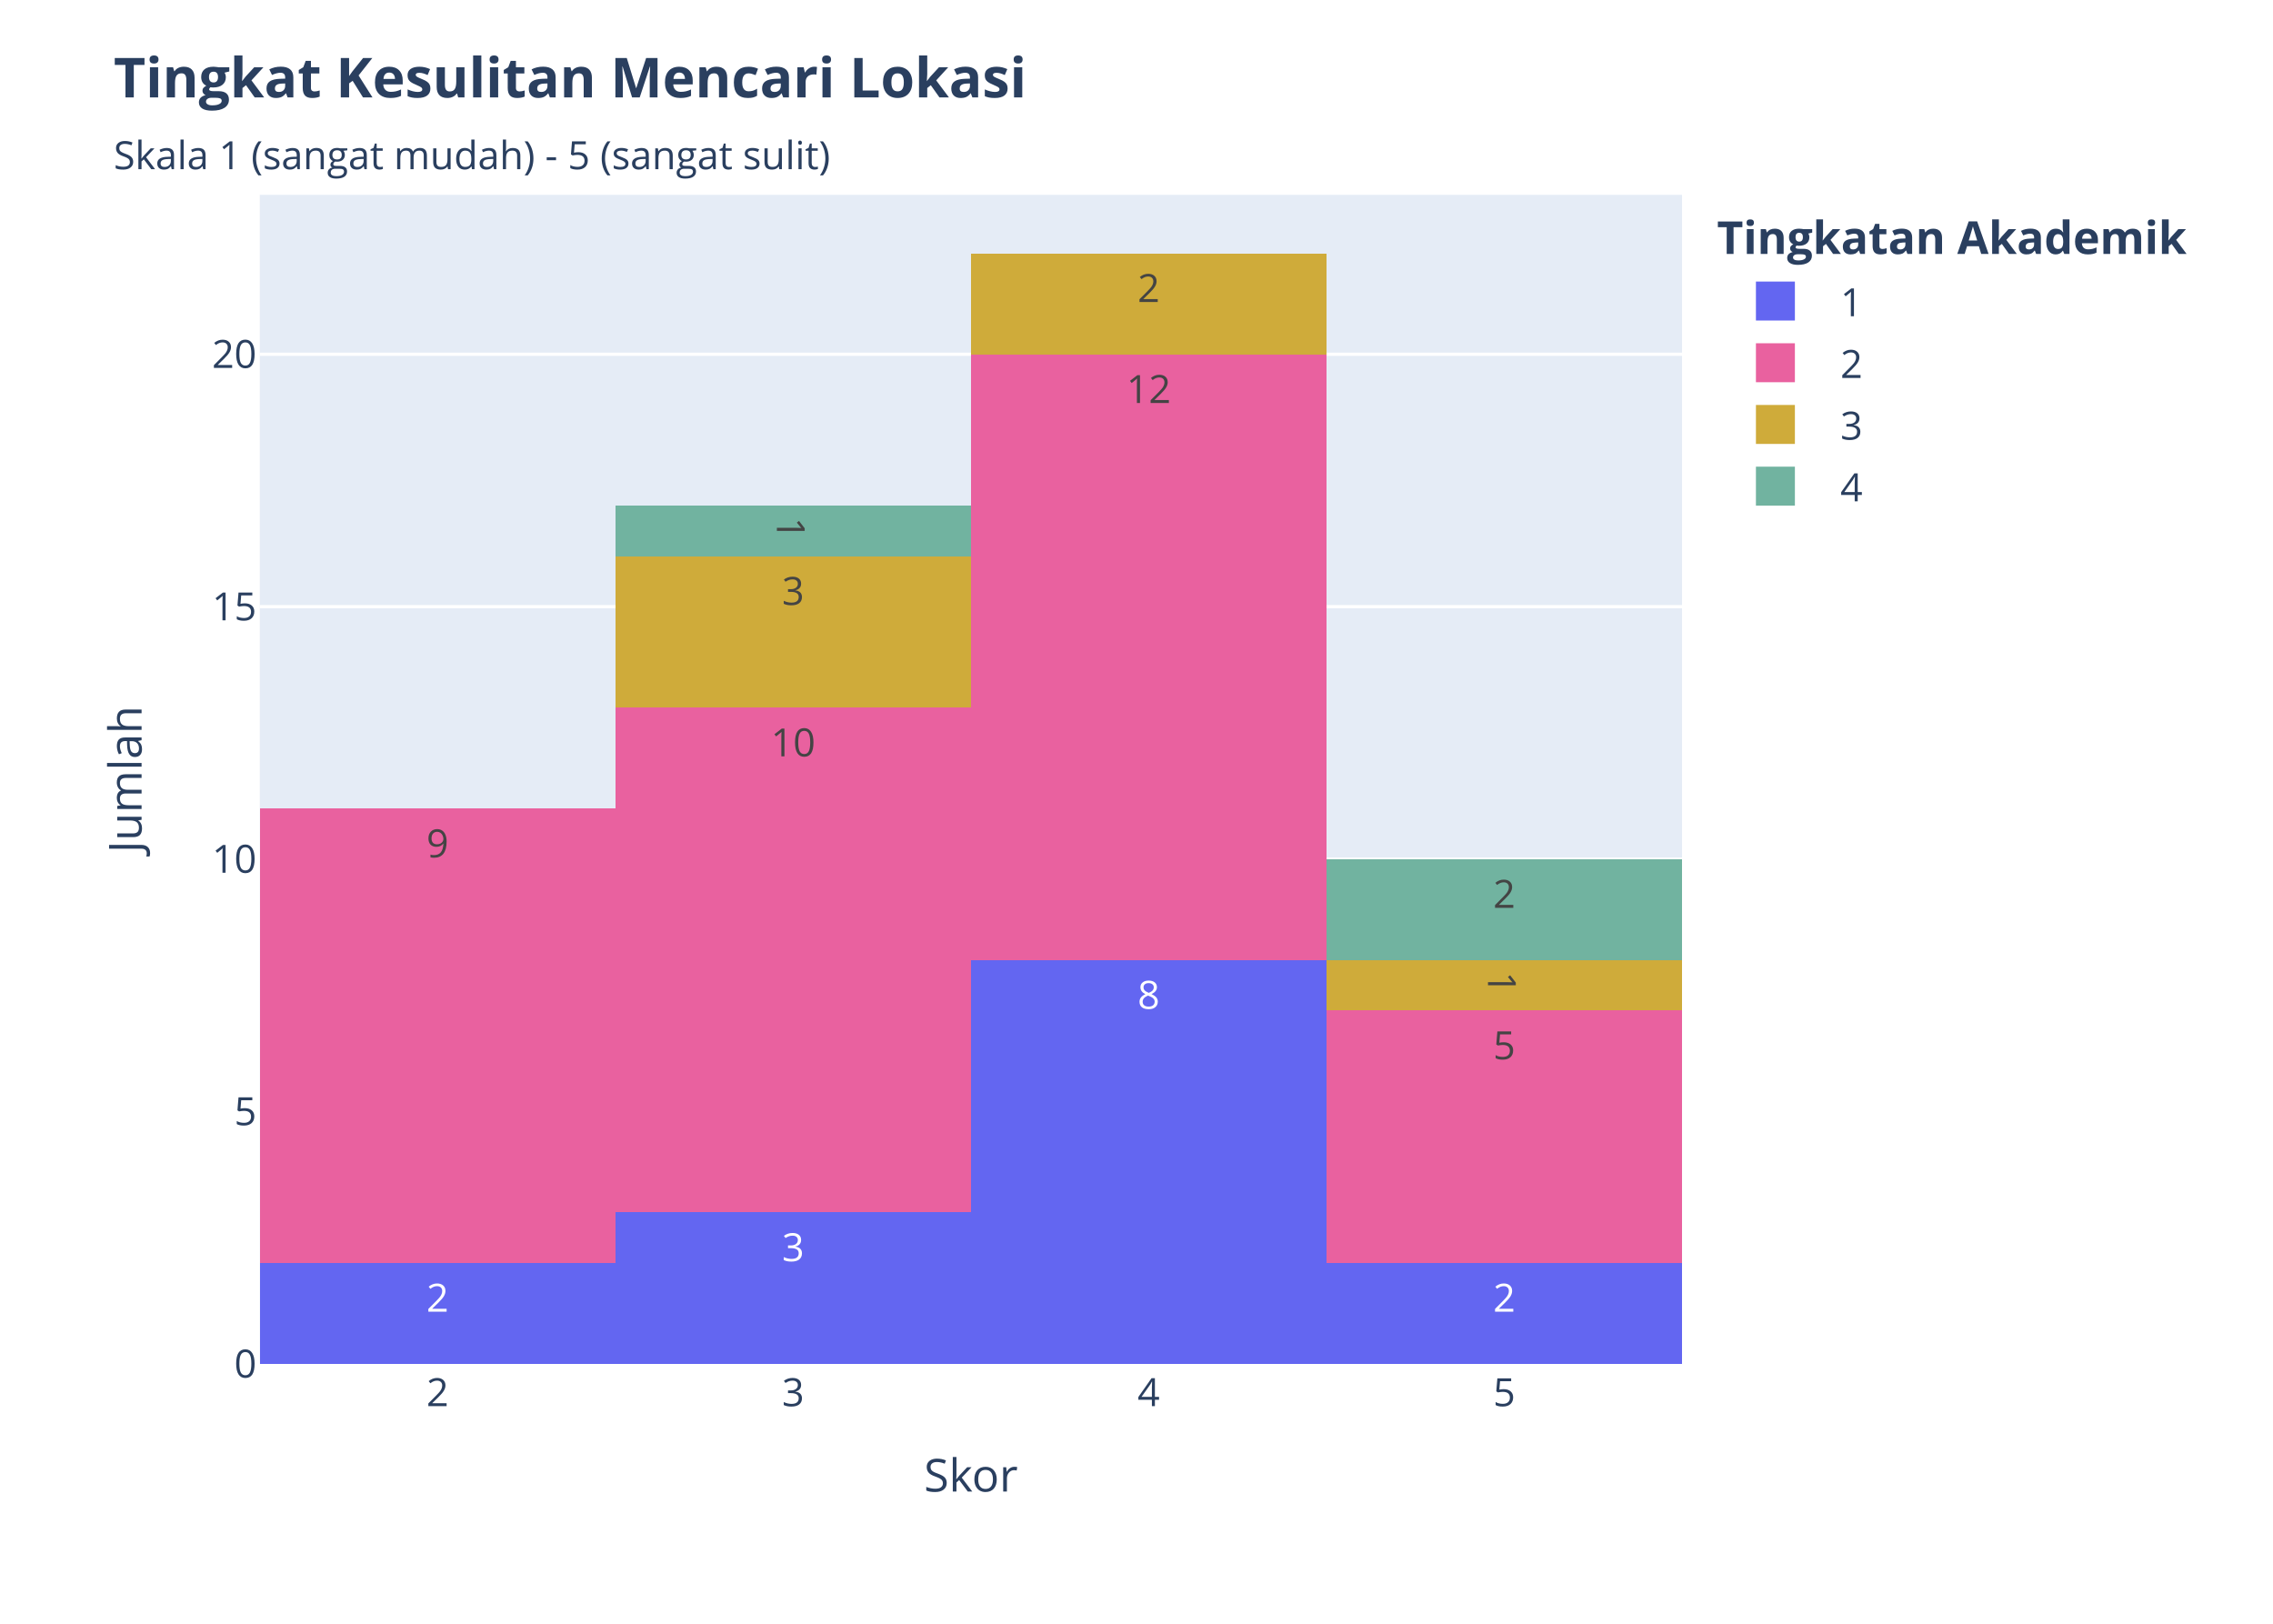
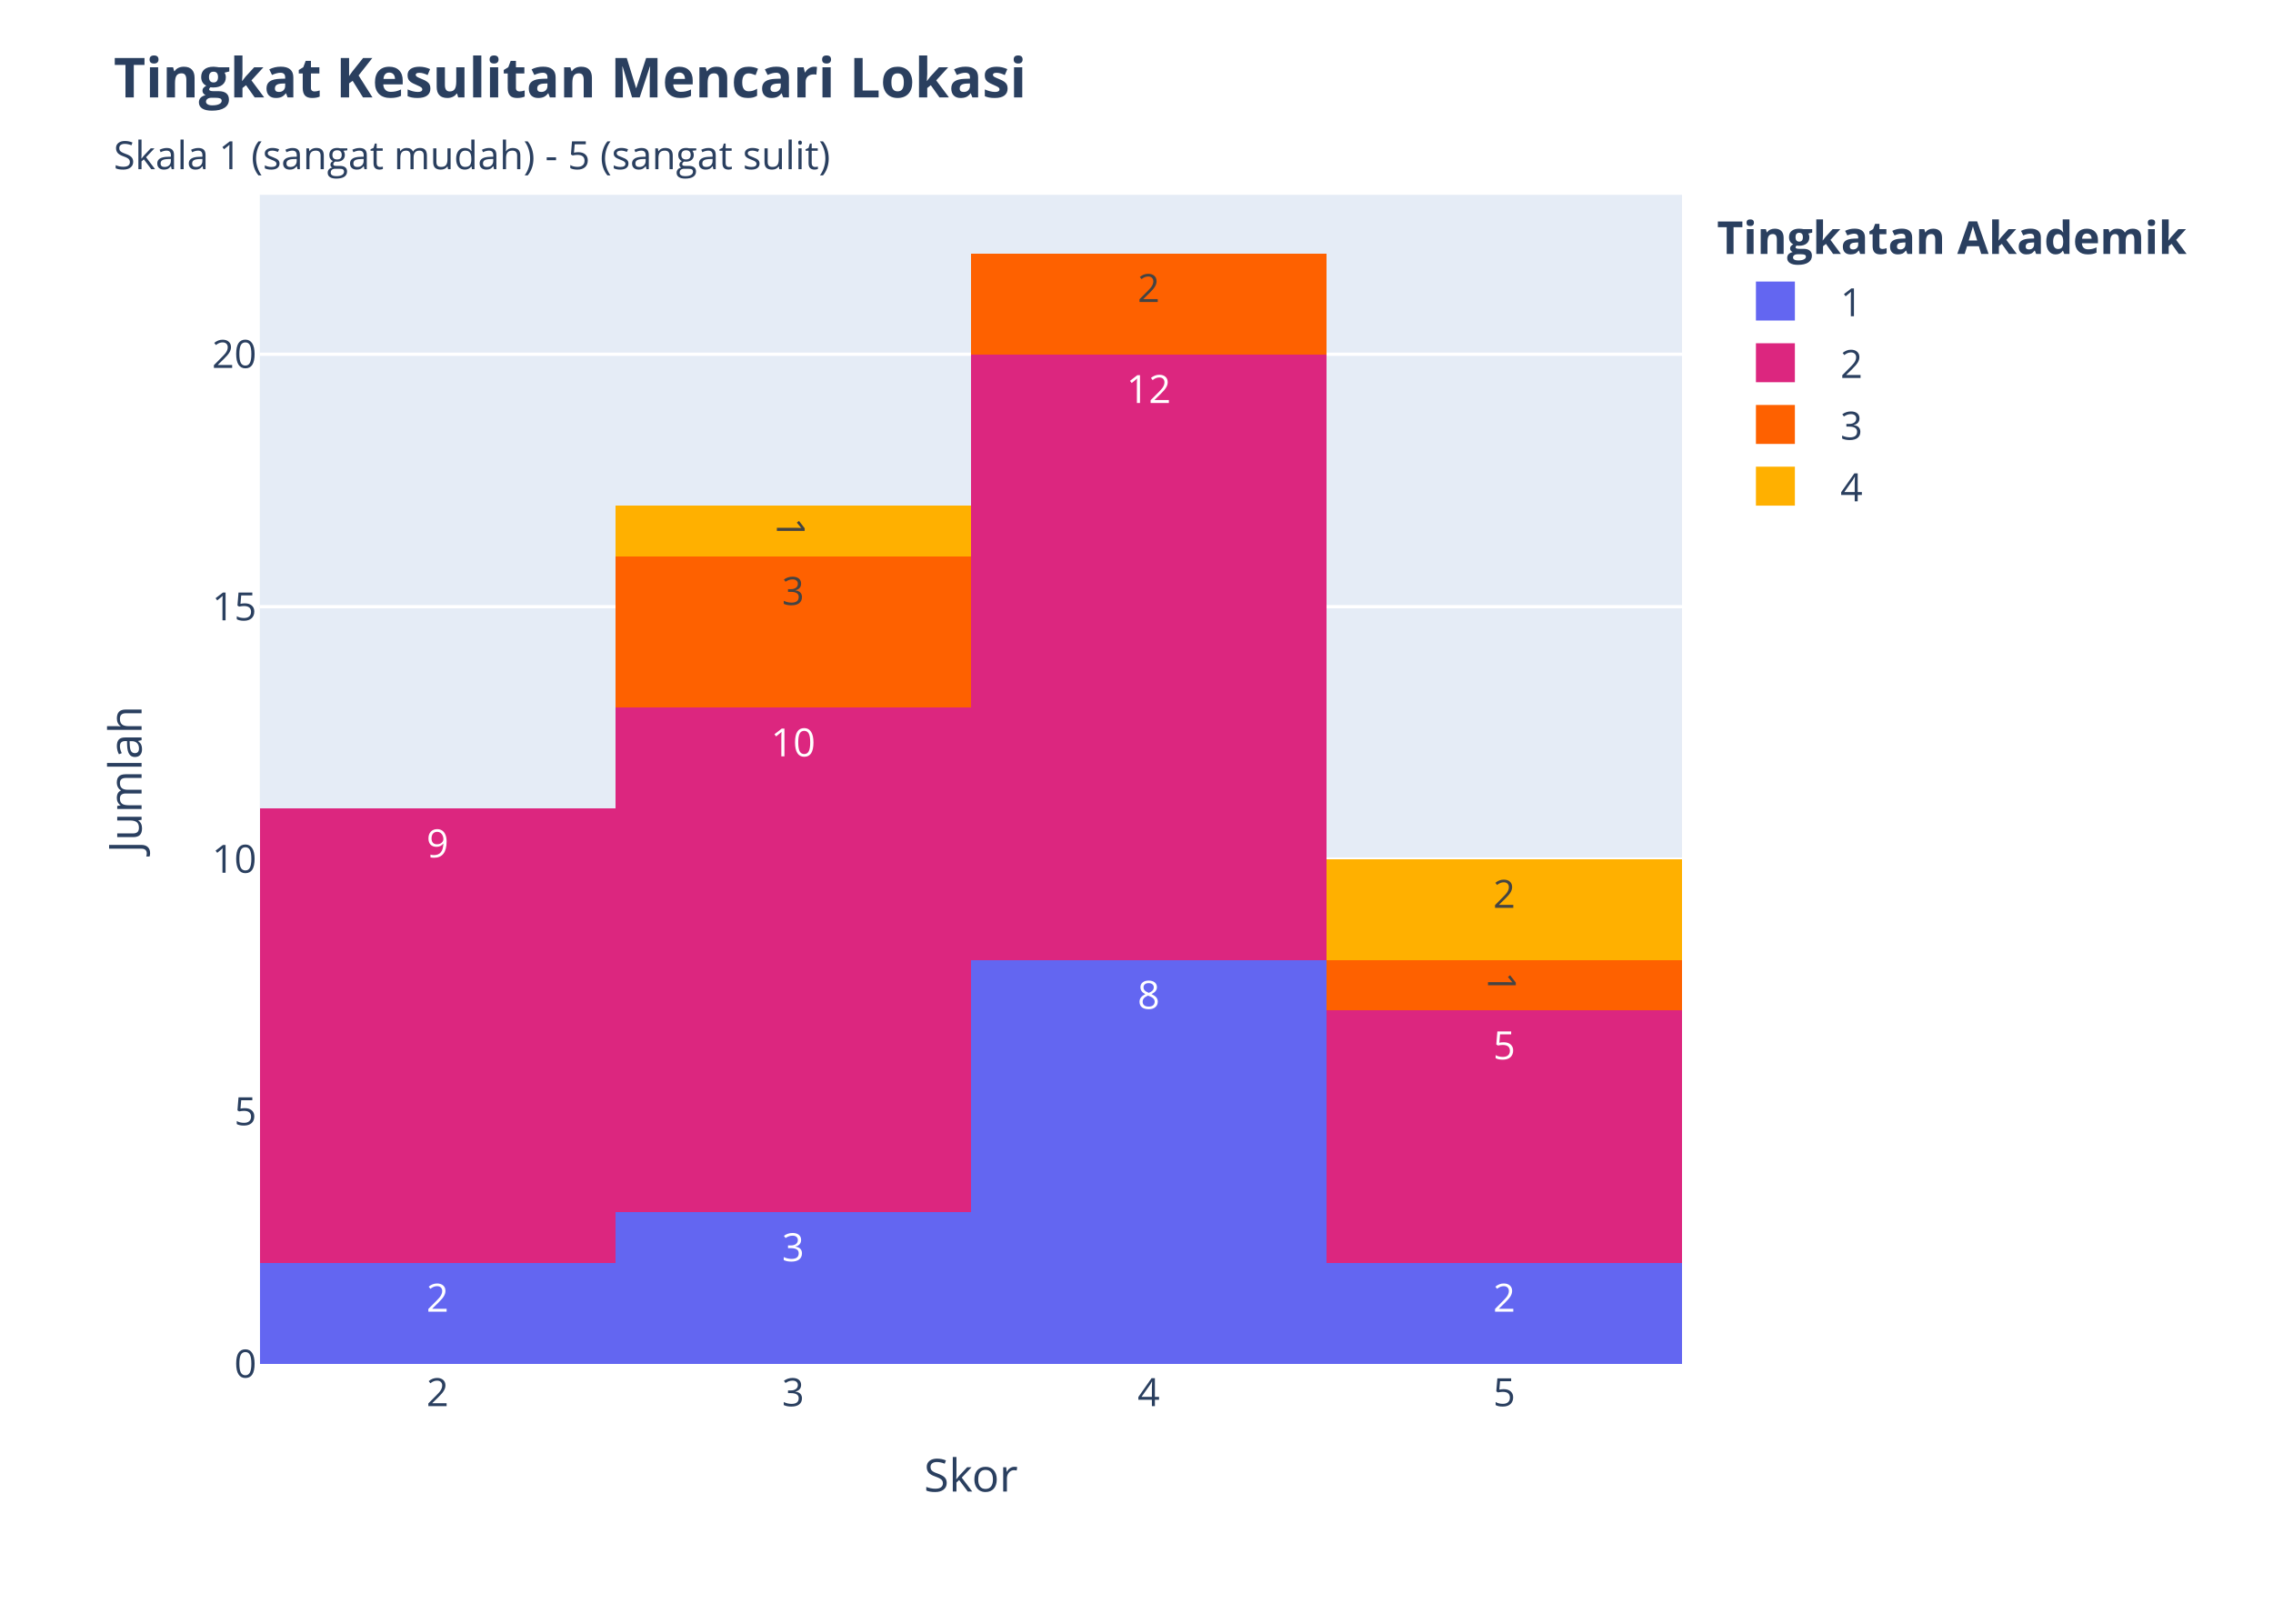
<svg xmlns="http://www.w3.org/2000/svg" class="main-svg" width="700" height="500" style="" viewBox="0 0 700 500">
  <rect x="0" y="0" width="700" height="500" style="fill: rgb(255, 255, 255); fill-opacity: 1;" />
-   <defs id="defs-f983be">
+   <defs id="defs-0582c9">
    <g class="clips">
-       <clipPath id="clipf983bexyplot" class="plotclip">
+       <clipPath id="clip0582c9xyplot" class="plotclip">
        <rect width="438" height="360" />
      </clipPath>
-       <clipPath class="axesclip" id="clipf983bex">
+       <clipPath class="axesclip" id="clip0582c9x">
        <rect x="80" y="0" width="438" height="500" />
      </clipPath>
-       <clipPath class="axesclip" id="clipf983bey">
+       <clipPath class="axesclip" id="clip0582c9y">
        <rect x="0" y="60" width="700" height="360" />
      </clipPath>
-       <clipPath class="axesclip" id="clipf983bexy">
+       <clipPath class="axesclip" id="clip0582c9xy">
        <rect x="80" y="60" width="438" height="360" />
      </clipPath>
    </g>
    <g class="gradients" />
    <g class="patterns" />
  </defs>
  <g class="bglayer">
    <rect class="bg" x="80" y="60" width="438" height="360" style="fill: rgb(229, 236, 246); fill-opacity: 1; stroke-width: 0;" />
  </g>
  <g class="layer-below">
    <g class="imagelayer" />
    <g class="shapelayer" />
  </g>
  <g class="cartesianlayer">
    <g class="subplot xy">
      <g class="layer-subplot">
        <g class="shapelayer" />
        <g class="imagelayer" />
      </g>
      <g class="minor-gridlayer">
        <g class="x" />
        <g class="y" />
      </g>
      <g class="gridlayer">
        <g class="x" />
        <g class="y">
          <path class="ygrid crisp" transform="translate(0,342.27)" d="M80,0h438" style="stroke: rgb(255, 255, 255); stroke-opacity: 1; stroke-width: 1px;" />
          <path class="ygrid crisp" transform="translate(0,264.55)" d="M80,0h438" style="stroke: rgb(255, 255, 255); stroke-opacity: 1; stroke-width: 1px;" />
          <path class="ygrid crisp" transform="translate(0,186.82)" d="M80,0h438" style="stroke: rgb(255, 255, 255); stroke-opacity: 1; stroke-width: 1px;" />
          <path class="ygrid crisp" transform="translate(0,109.09)" d="M80,0h438" style="stroke: rgb(255, 255, 255); stroke-opacity: 1; stroke-width: 1px;" />
        </g>
      </g>
      <g class="zerolinelayer">
        <path class="yzl zl crisp" transform="translate(0,420)" d="M80,0h438" style="stroke: rgb(255, 255, 255); stroke-opacity: 1; stroke-width: 2px;" />
      </g>
      <g class="layer-between">
        <g class="shapelayer" />
        <g class="imagelayer" />
      </g>
      <path class="xlines-below" />
      <path class="ylines-below" />
      <g class="overlines-below" />
      <g class="xaxislayer-below" />
      <g class="yaxislayer-below" />
      <g class="overaxes-below" />
-       <g class="plot" transform="translate(80,60)" clip-path="url(#clipf983bexyplot)">
+       <g class="plot" transform="translate(80,60)" clip-path="url(#clip0582c9xyplot)">
        <g class="barlayer mlayer">
          <g class="trace bars" shape-rendering="crispEdges" style="opacity: 1;">
            <g class="points">
              <g class="point">
                <path d="M0,360V328.91H109.5V360Z" style="vector-effect: none; opacity: 1; stroke-width: 0px; fill: rgb(99, 102, 241); fill-opacity: 1;" />
                <text class="bartext bartext-inside" text-anchor="middle" data-notex="1" x="0" y="0" style="font-family: 'Open Sans', verdana, arial, sans-serif; font-size: 12px; fill: rgb(255, 255, 255); fill-opacity: 1; white-space: pre;" transform="translate(54.75,343.91)">2</text>
              </g>
              <g class="point">
                <path d="M109.5,360V313.36H219V360Z" style="vector-effect: none; opacity: 1; stroke-width: 0px; fill: rgb(99, 102, 241); fill-opacity: 1;" />
                <text class="bartext bartext-inside" text-anchor="middle" data-notex="1" x="0" y="0" style="font-family: 'Open Sans', verdana, arial, sans-serif; font-size: 12px; fill: rgb(255, 255, 255); fill-opacity: 1; white-space: pre;" transform="translate(164.25,328.36)">3</text>
              </g>
              <g class="point">
                <path d="M219,360V235.64H328.5V360Z" style="vector-effect: none; opacity: 1; stroke-width: 0px; fill: rgb(99, 102, 241); fill-opacity: 1;" />
                <text class="bartext bartext-inside" text-anchor="middle" data-notex="1" x="0" y="0" style="font-family: 'Open Sans', verdana, arial, sans-serif; font-size: 12px; fill: rgb(255, 255, 255); fill-opacity: 1; white-space: pre;" transform="translate(273.75,250.64)">8</text>
              </g>
              <g class="point">
                <path d="M328.5,360V328.91H438V360Z" style="vector-effect: none; opacity: 1; stroke-width: 0px; fill: rgb(99, 102, 241); fill-opacity: 1;" />
                <text class="bartext bartext-inside" text-anchor="middle" data-notex="1" x="0" y="0" style="font-family: 'Open Sans', verdana, arial, sans-serif; font-size: 12px; fill: rgb(255, 255, 255); fill-opacity: 1; white-space: pre;" transform="translate(383.25,343.91)">2</text>
              </g>
            </g>
          </g>
          <g class="trace bars" shape-rendering="crispEdges" style="opacity: 1;">
            <g class="points">
              <g class="point">
-                 <path d="M0,328.91V189H109.5V328.91Z" style="vector-effect: none; opacity: 1; stroke-width: 0px; fill: rgb(233, 97, 159); fill-opacity: 1;" />
-                 <text class="bartext bartext-inside" text-anchor="middle" data-notex="1" x="0" y="0" style="font-family: 'Open Sans', verdana, arial, sans-serif; font-size: 12px; fill: rgb(68, 68, 68); fill-opacity: 1; white-space: pre;" transform="translate(54.75,204)">9</text>
-               </g>
-               <g class="point">
-                 <path d="M109.5,313.36V157.91H219V313.36Z" style="vector-effect: none; opacity: 1; stroke-width: 0px; fill: rgb(233, 97, 159); fill-opacity: 1;" />
-                 <text class="bartext bartext-inside" text-anchor="middle" data-notex="1" x="0" y="0" style="font-family: 'Open Sans', verdana, arial, sans-serif; font-size: 12px; fill: rgb(68, 68, 68); fill-opacity: 1; white-space: pre;" transform="translate(164.25,172.91)">10</text>
-               </g>
-               <g class="point">
-                 <path d="M219,235.64V49.09H328.5V235.64Z" style="vector-effect: none; opacity: 1; stroke-width: 0px; fill: rgb(233, 97, 159); fill-opacity: 1;" />
-                 <text class="bartext bartext-inside" text-anchor="middle" data-notex="1" x="0" y="0" style="font-family: 'Open Sans', verdana, arial, sans-serif; font-size: 12px; fill: rgb(68, 68, 68); fill-opacity: 1; white-space: pre;" transform="translate(273.75,64.09)">12</text>
-               </g>
-               <g class="point">
-                 <path d="M328.5,328.91V251.18H438V328.91Z" style="vector-effect: none; opacity: 1; stroke-width: 0px; fill: rgb(233, 97, 159); fill-opacity: 1;" />
-                 <text class="bartext bartext-inside" text-anchor="middle" data-notex="1" x="0" y="0" style="font-family: 'Open Sans', verdana, arial, sans-serif; font-size: 12px; fill: rgb(68, 68, 68); fill-opacity: 1; white-space: pre;" transform="translate(383.25,266.18)">5</text>
-               </g>
-             </g>
-           </g>
-           <g class="trace bars" shape-rendering="crispEdges" style="opacity: 1;">
-             <g class="points">
-               <g class="point">
-                 <path d="M109.5,157.91V111.27H219V157.91Z" style="vector-effect: none; opacity: 1; stroke-width: 0px; fill: rgb(207, 171, 58); fill-opacity: 1;" />
+                 <path d="M0,328.91V189H109.5V328.91Z" style="vector-effect: none; opacity: 1; stroke-width: 0px; fill: rgb(220, 38, 127); fill-opacity: 1;" />
+                 <text class="bartext bartext-inside" text-anchor="middle" data-notex="1" x="0" y="0" style="font-family: 'Open Sans', verdana, arial, sans-serif; font-size: 12px; fill: rgb(255, 255, 255); fill-opacity: 1; white-space: pre;" transform="translate(54.75,204)">9</text>
+               </g>
+               <g class="point">
+                 <path d="M109.5,313.36V157.91H219V313.36Z" style="vector-effect: none; opacity: 1; stroke-width: 0px; fill: rgb(220, 38, 127); fill-opacity: 1;" />
+                 <text class="bartext bartext-inside" text-anchor="middle" data-notex="1" x="0" y="0" style="font-family: 'Open Sans', verdana, arial, sans-serif; font-size: 12px; fill: rgb(255, 255, 255); fill-opacity: 1; white-space: pre;" transform="translate(164.25,172.91)">10</text>
+               </g>
+               <g class="point">
+                 <path d="M219,235.64V49.09H328.5V235.64Z" style="vector-effect: none; opacity: 1; stroke-width: 0px; fill: rgb(220, 38, 127); fill-opacity: 1;" />
+                 <text class="bartext bartext-inside" text-anchor="middle" data-notex="1" x="0" y="0" style="font-family: 'Open Sans', verdana, arial, sans-serif; font-size: 12px; fill: rgb(255, 255, 255); fill-opacity: 1; white-space: pre;" transform="translate(273.75,64.09)">12</text>
+               </g>
+               <g class="point">
+                 <path d="M328.5,328.91V251.18H438V328.91Z" style="vector-effect: none; opacity: 1; stroke-width: 0px; fill: rgb(220, 38, 127); fill-opacity: 1;" />
+                 <text class="bartext bartext-inside" text-anchor="middle" data-notex="1" x="0" y="0" style="font-family: 'Open Sans', verdana, arial, sans-serif; font-size: 12px; fill: rgb(255, 255, 255); fill-opacity: 1; white-space: pre;" transform="translate(383.25,266.18)">5</text>
+               </g>
+             </g>
+           </g>
+           <g class="trace bars" shape-rendering="crispEdges" style="opacity: 1;">
+             <g class="points">
+               <g class="point">
+                 <path d="M109.5,157.91V111.27H219V157.91Z" style="vector-effect: none; opacity: 1; stroke-width: 0px; fill: rgb(254, 97, 0); fill-opacity: 1;" />
                <text class="bartext bartext-inside" text-anchor="middle" data-notex="1" x="0" y="0" style="font-family: 'Open Sans', verdana, arial, sans-serif; font-size: 12px; fill: rgb(68, 68, 68); fill-opacity: 1; white-space: pre;" transform="translate(164.25,126.27)">3</text>
              </g>
              <g class="point">
-                 <path d="M219,49.09V18H328.5V49.09Z" style="vector-effect: none; opacity: 1; stroke-width: 0px; fill: rgb(207, 171, 58); fill-opacity: 1;" />
+                 <path d="M219,49.09V18H328.5V49.09Z" style="vector-effect: none; opacity: 1; stroke-width: 0px; fill: rgb(254, 97, 0); fill-opacity: 1;" />
                <text class="bartext bartext-inside" text-anchor="middle" data-notex="1" x="0" y="0" style="font-family: 'Open Sans', verdana, arial, sans-serif; font-size: 12px; fill: rgb(68, 68, 68); fill-opacity: 1; white-space: pre;" transform="translate(273.75,33)">2</text>
              </g>
              <g class="point">
-                 <path d="M328.5,251.18V235.64H438V251.18Z" style="vector-effect: none; opacity: 1; stroke-width: 0px; fill: rgb(207, 171, 58); fill-opacity: 1;" />
+                 <path d="M328.5,251.18V235.64H438V251.18Z" style="vector-effect: none; opacity: 1; stroke-width: 0px; fill: rgb(254, 97, 0); fill-opacity: 1;" />
                <text class="bartext bartext-inside" text-anchor="middle" data-notex="1" x="0" y="0" style="font-family: 'Open Sans', verdana, arial, sans-serif; font-size: 12px; fill: rgb(68, 68, 68); fill-opacity: 1; white-space: pre;" transform="translate(383.25,247.64)rotate(90 0 -5)">1</text>
              </g>
            </g>
          </g>
          <g class="trace bars" shape-rendering="crispEdges" style="opacity: 1;">
            <g class="points">
              <g class="point">
-                 <path d="M109.5,111.27V95.73H219V111.27Z" style="vector-effect: none; opacity: 1; stroke-width: 0px; fill: rgb(113, 179, 160); fill-opacity: 1;" />
+                 <path d="M109.5,111.27V95.73H219V111.27Z" style="vector-effect: none; opacity: 1; stroke-width: 0px; fill: rgb(255, 176, 0); fill-opacity: 1;" />
                <text class="bartext bartext-inside" text-anchor="middle" data-notex="1" x="0" y="0" style="font-family: 'Open Sans', verdana, arial, sans-serif; font-size: 12px; fill: rgb(68, 68, 68); fill-opacity: 1; white-space: pre;" transform="translate(164.25,107.73)rotate(90 0 -5)">1</text>
              </g>
              <g class="point">
-                 <path d="M0,0Z" style="vector-effect: none; opacity: 1; stroke-width: 0px; fill: rgb(113, 179, 160); fill-opacity: 1;" />
-               </g>
-               <g class="point">
-                 <path d="M328.5,235.64V204.55H438V235.64Z" style="vector-effect: none; opacity: 1; stroke-width: 0px; fill: rgb(113, 179, 160); fill-opacity: 1;" />
+                 <path d="M0,0Z" style="vector-effect: none; opacity: 1; stroke-width: 0px; fill: rgb(255, 176, 0); fill-opacity: 1;" />
+               </g>
+               <g class="point">
+                 <path d="M328.5,235.64V204.55H438V235.64Z" style="vector-effect: none; opacity: 1; stroke-width: 0px; fill: rgb(255, 176, 0); fill-opacity: 1;" />
                <text class="bartext bartext-inside" text-anchor="middle" data-notex="1" x="0" y="0" style="font-family: 'Open Sans', verdana, arial, sans-serif; font-size: 12px; fill: rgb(68, 68, 68); fill-opacity: 1; white-space: pre;" transform="translate(383.25,219.55)">2</text>
              </g>
            </g>
          </g>
        </g>
      </g>
      <g class="overplot" />
      <path class="xlines-above crisp" d="M0,0" style="fill: none;" />
      <path class="ylines-above crisp" d="M0,0" style="fill: none;" />
      <g class="overlines-above" />
      <g class="xaxislayer-above">
        <g class="xtick">
          <text text-anchor="middle" x="0" y="433" transform="translate(134.75,0)" style="font-family: 'Open Sans', verdana, arial, sans-serif; font-size: 12px; fill: rgb(42, 63, 95); fill-opacity: 1; white-space: pre; opacity: 1;">2</text>
        </g>
        <g class="xtick">
          <text text-anchor="middle" x="0" y="433" style="font-family: 'Open Sans', verdana, arial, sans-serif; font-size: 12px; fill: rgb(42, 63, 95); fill-opacity: 1; white-space: pre; opacity: 1;" transform="translate(244.25,0)">3</text>
        </g>
        <g class="xtick">
          <text text-anchor="middle" x="0" y="433" style="font-family: 'Open Sans', verdana, arial, sans-serif; font-size: 12px; fill: rgb(42, 63, 95); fill-opacity: 1; white-space: pre; opacity: 1;" transform="translate(353.75,0)">4</text>
        </g>
        <g class="xtick">
          <text text-anchor="middle" x="0" y="433" style="font-family: 'Open Sans', verdana, arial, sans-serif; font-size: 12px; fill: rgb(42, 63, 95); fill-opacity: 1; white-space: pre; opacity: 1;" transform="translate(463.25,0)">5</text>
        </g>
      </g>
      <g class="yaxislayer-above">
        <g class="ytick">
          <text text-anchor="end" x="79" y="4.2" transform="translate(0,420)" style="font-family: 'Open Sans', verdana, arial, sans-serif; font-size: 12px; fill: rgb(42, 63, 95); fill-opacity: 1; white-space: pre; opacity: 1;">0</text>
        </g>
        <g class="ytick">
          <text text-anchor="end" x="79" y="4.2" style="font-family: 'Open Sans', verdana, arial, sans-serif; font-size: 12px; fill: rgb(42, 63, 95); fill-opacity: 1; white-space: pre; opacity: 1;" transform="translate(0,342.27)">5</text>
        </g>
        <g class="ytick">
          <text text-anchor="end" x="79" y="4.2" style="font-family: 'Open Sans', verdana, arial, sans-serif; font-size: 12px; fill: rgb(42, 63, 95); fill-opacity: 1; white-space: pre; opacity: 1;" transform="translate(0,264.55)">10</text>
        </g>
        <g class="ytick">
          <text text-anchor="end" x="79" y="4.2" style="font-family: 'Open Sans', verdana, arial, sans-serif; font-size: 12px; fill: rgb(42, 63, 95); fill-opacity: 1; white-space: pre; opacity: 1;" transform="translate(0,186.82)">15</text>
        </g>
        <g class="ytick">
          <text text-anchor="end" x="79" y="4.2" style="font-family: 'Open Sans', verdana, arial, sans-serif; font-size: 12px; fill: rgb(42, 63, 95); fill-opacity: 1; white-space: pre; opacity: 1;" transform="translate(0,109.09)">20</text>
        </g>
      </g>
      <g class="overaxes-above" />
    </g>
  </g>
  <g class="polarlayer" />
  <g class="smithlayer" />
  <g class="ternarylayer" />
  <g class="geolayer" />
  <g class="funnelarealayer" />
  <g class="pielayer" />
  <g class="iciclelayer" />
  <g class="treemaplayer" />
  <g class="sunburstlayer" />
  <g class="glimages" />
-   <defs id="topdefs-f983be">
+   <defs id="topdefs-0582c9">
    <g class="clips" />
-     <clipPath id="legendf983be">
+     <clipPath id="legend0582c9">
      <rect width="161" height="105" x="0" y="0" />
    </clipPath>
  </defs>
  <g class="layer-above">
    <g class="imagelayer" />
    <g class="shapelayer" />
  </g>
  <g class="infolayer">
    <g class="legend" pointer-events="all" transform="translate(526.76,60)">
      <rect class="bg" shape-rendering="crispEdges" width="161" height="105" x="0" y="0" style="stroke: rgb(68, 68, 68); stroke-opacity: 1; fill: rgb(255, 255, 255); fill-opacity: 1; stroke-width: 0px;" />
-       <g class="scrollbox" transform="" clip-path="url(#legendf983be)">
+       <g class="scrollbox" transform="" clip-path="url(#legend0582c9)">
        <text class="legendtitletext" text-anchor="start" x="2" y="18.2" style="font-family: 'Open Sans', verdana, arial, sans-serif; font-size: 14px; fill: rgb(42, 63, 95); fill-opacity: 1; white-space: pre;">
          <tspan style="font-weight:bold">Tingkatan Akademik</tspan>
        </text>
        <g class="groups" transform="">
          <g class="traces" transform="translate(0,32.7)" style="opacity: 1;">
            <text class="legendtext" text-anchor="start" x="40" y="4.68" style="font-family: 'Open Sans', verdana, arial, sans-serif; font-size: 12px; fill: rgb(42, 63, 95); fill-opacity: 1; white-space: pre;">1</text>
            <g class="layers" style="opacity: 1;">
              <g class="legendfill" />
              <g class="legendlines" />
              <g class="legendsymbols">
                <g class="legendpoints">
                  <path class="legendundefined" d="M6,6H-6V-6H6Z" transform="translate(20,0)" style="stroke-width: 0px; fill: rgb(99, 102, 241); fill-opacity: 1;" />
                </g>
              </g>
            </g>
            <rect class="legendtoggle" x="0" y="-9.5" width="48" height="19" style="fill: rgb(0, 0, 0); fill-opacity: 0;" />
          </g>
        </g>
        <g class="groups" transform="">
          <g class="traces" transform="translate(0,51.7)" style="opacity: 1;">
            <text class="legendtext" text-anchor="start" x="40" y="4.68" style="font-family: 'Open Sans', verdana, arial, sans-serif; font-size: 12px; fill: rgb(42, 63, 95); fill-opacity: 1; white-space: pre;">2</text>
            <g class="layers" style="opacity: 1;">
              <g class="legendfill" />
              <g class="legendlines" />
              <g class="legendsymbols">
                <g class="legendpoints">
-                   <path class="legendundefined" d="M6,6H-6V-6H6Z" transform="translate(20,0)" style="stroke-width: 0px; fill: rgb(233, 97, 159); fill-opacity: 1;" />
+                   <path class="legendundefined" d="M6,6H-6V-6H6Z" transform="translate(20,0)" style="stroke-width: 0px; fill: rgb(220, 38, 127); fill-opacity: 1;" />
                </g>
              </g>
            </g>
            <rect class="legendtoggle" x="0" y="-9.5" width="48" height="19" style="fill: rgb(0, 0, 0); fill-opacity: 0;" />
          </g>
        </g>
        <g class="groups" transform="">
          <g class="traces" transform="translate(0,70.7)" style="opacity: 1;">
            <text class="legendtext" text-anchor="start" x="40" y="4.68" style="font-family: 'Open Sans', verdana, arial, sans-serif; font-size: 12px; fill: rgb(42, 63, 95); fill-opacity: 1; white-space: pre;">3</text>
            <g class="layers" style="opacity: 1;">
              <g class="legendfill" />
              <g class="legendlines" />
              <g class="legendsymbols">
                <g class="legendpoints">
-                   <path class="legendundefined" d="M6,6H-6V-6H6Z" transform="translate(20,0)" style="stroke-width: 0px; fill: rgb(207, 171, 58); fill-opacity: 1;" />
+                   <path class="legendundefined" d="M6,6H-6V-6H6Z" transform="translate(20,0)" style="stroke-width: 0px; fill: rgb(254, 97, 0); fill-opacity: 1;" />
                </g>
              </g>
            </g>
            <rect class="legendtoggle" x="0" y="-9.5" width="48" height="19" style="fill: rgb(0, 0, 0); fill-opacity: 0;" />
          </g>
        </g>
        <g class="groups" transform="">
          <g class="traces" transform="translate(0,89.7)" style="opacity: 1;">
            <text class="legendtext" text-anchor="start" x="40" y="4.68" style="font-family: 'Open Sans', verdana, arial, sans-serif; font-size: 12px; fill: rgb(42, 63, 95); fill-opacity: 1; white-space: pre;">4</text>
            <g class="layers" style="opacity: 1;">
              <g class="legendfill" />
              <g class="legendlines" />
              <g class="legendsymbols">
                <g class="legendpoints">
-                   <path class="legendundefined" d="M6,6H-6V-6H6Z" transform="translate(20,0)" style="stroke-width: 0px; fill: rgb(113, 179, 160); fill-opacity: 1;" />
+                   <path class="legendundefined" d="M6,6H-6V-6H6Z" transform="translate(20,0)" style="stroke-width: 0px; fill: rgb(255, 176, 0); fill-opacity: 1;" />
                </g>
              </g>
            </g>
            <rect class="legendtoggle" x="0" y="-9.5" width="48" height="19" style="fill: rgb(0, 0, 0); fill-opacity: 0;" />
          </g>
        </g>
      </g>
      <rect class="scrollbar" rx="20" ry="3" width="0" height="0" x="0" y="0" style="fill: rgb(128, 139, 164); fill-opacity: 1;" />
    </g>
    <g class="g-gtitle">
      <text class="gtitle" x="35" y="30" text-anchor="start" dy="0em" style="font-family: 'Open Sans', verdana, arial, sans-serif; font-size: 17px; fill: rgb(42, 63, 95); opacity: 1; white-space: pre;">
        <tspan class="line" dy="0em" x="35" y="30">
          <tspan style="font-weight:bold">Tingkat Kesulitan Mencari Lokasi</tspan>
        </tspan>
        <tspan class="line" dy="1.3em" x="35" y="30">
          <tspan style="font-size:12px">Skala 1 (sangat mudah) - 5 (sangat sulit)</tspan>
        </tspan>
      </text>
    </g>
    <g class="g-xtitle">
      <text class="xtitle" x="299" y="459.3" text-anchor="middle" style="font-family: 'Open Sans', verdana, arial, sans-serif; font-size: 14px; fill: rgb(42, 63, 95); opacity: 1; white-space: pre;">Skor</text>
    </g>
    <g class="g-ytitle">
      <text class="ytitle" transform="rotate(-90,43.6,240)" x="43.6" y="240" text-anchor="middle" style="font-family: 'Open Sans', verdana, arial, sans-serif; font-size: 14px; fill: rgb(42, 63, 95); opacity: 1; white-space: pre;">Jumlah</text>
    </g>
  </g>
</svg>
